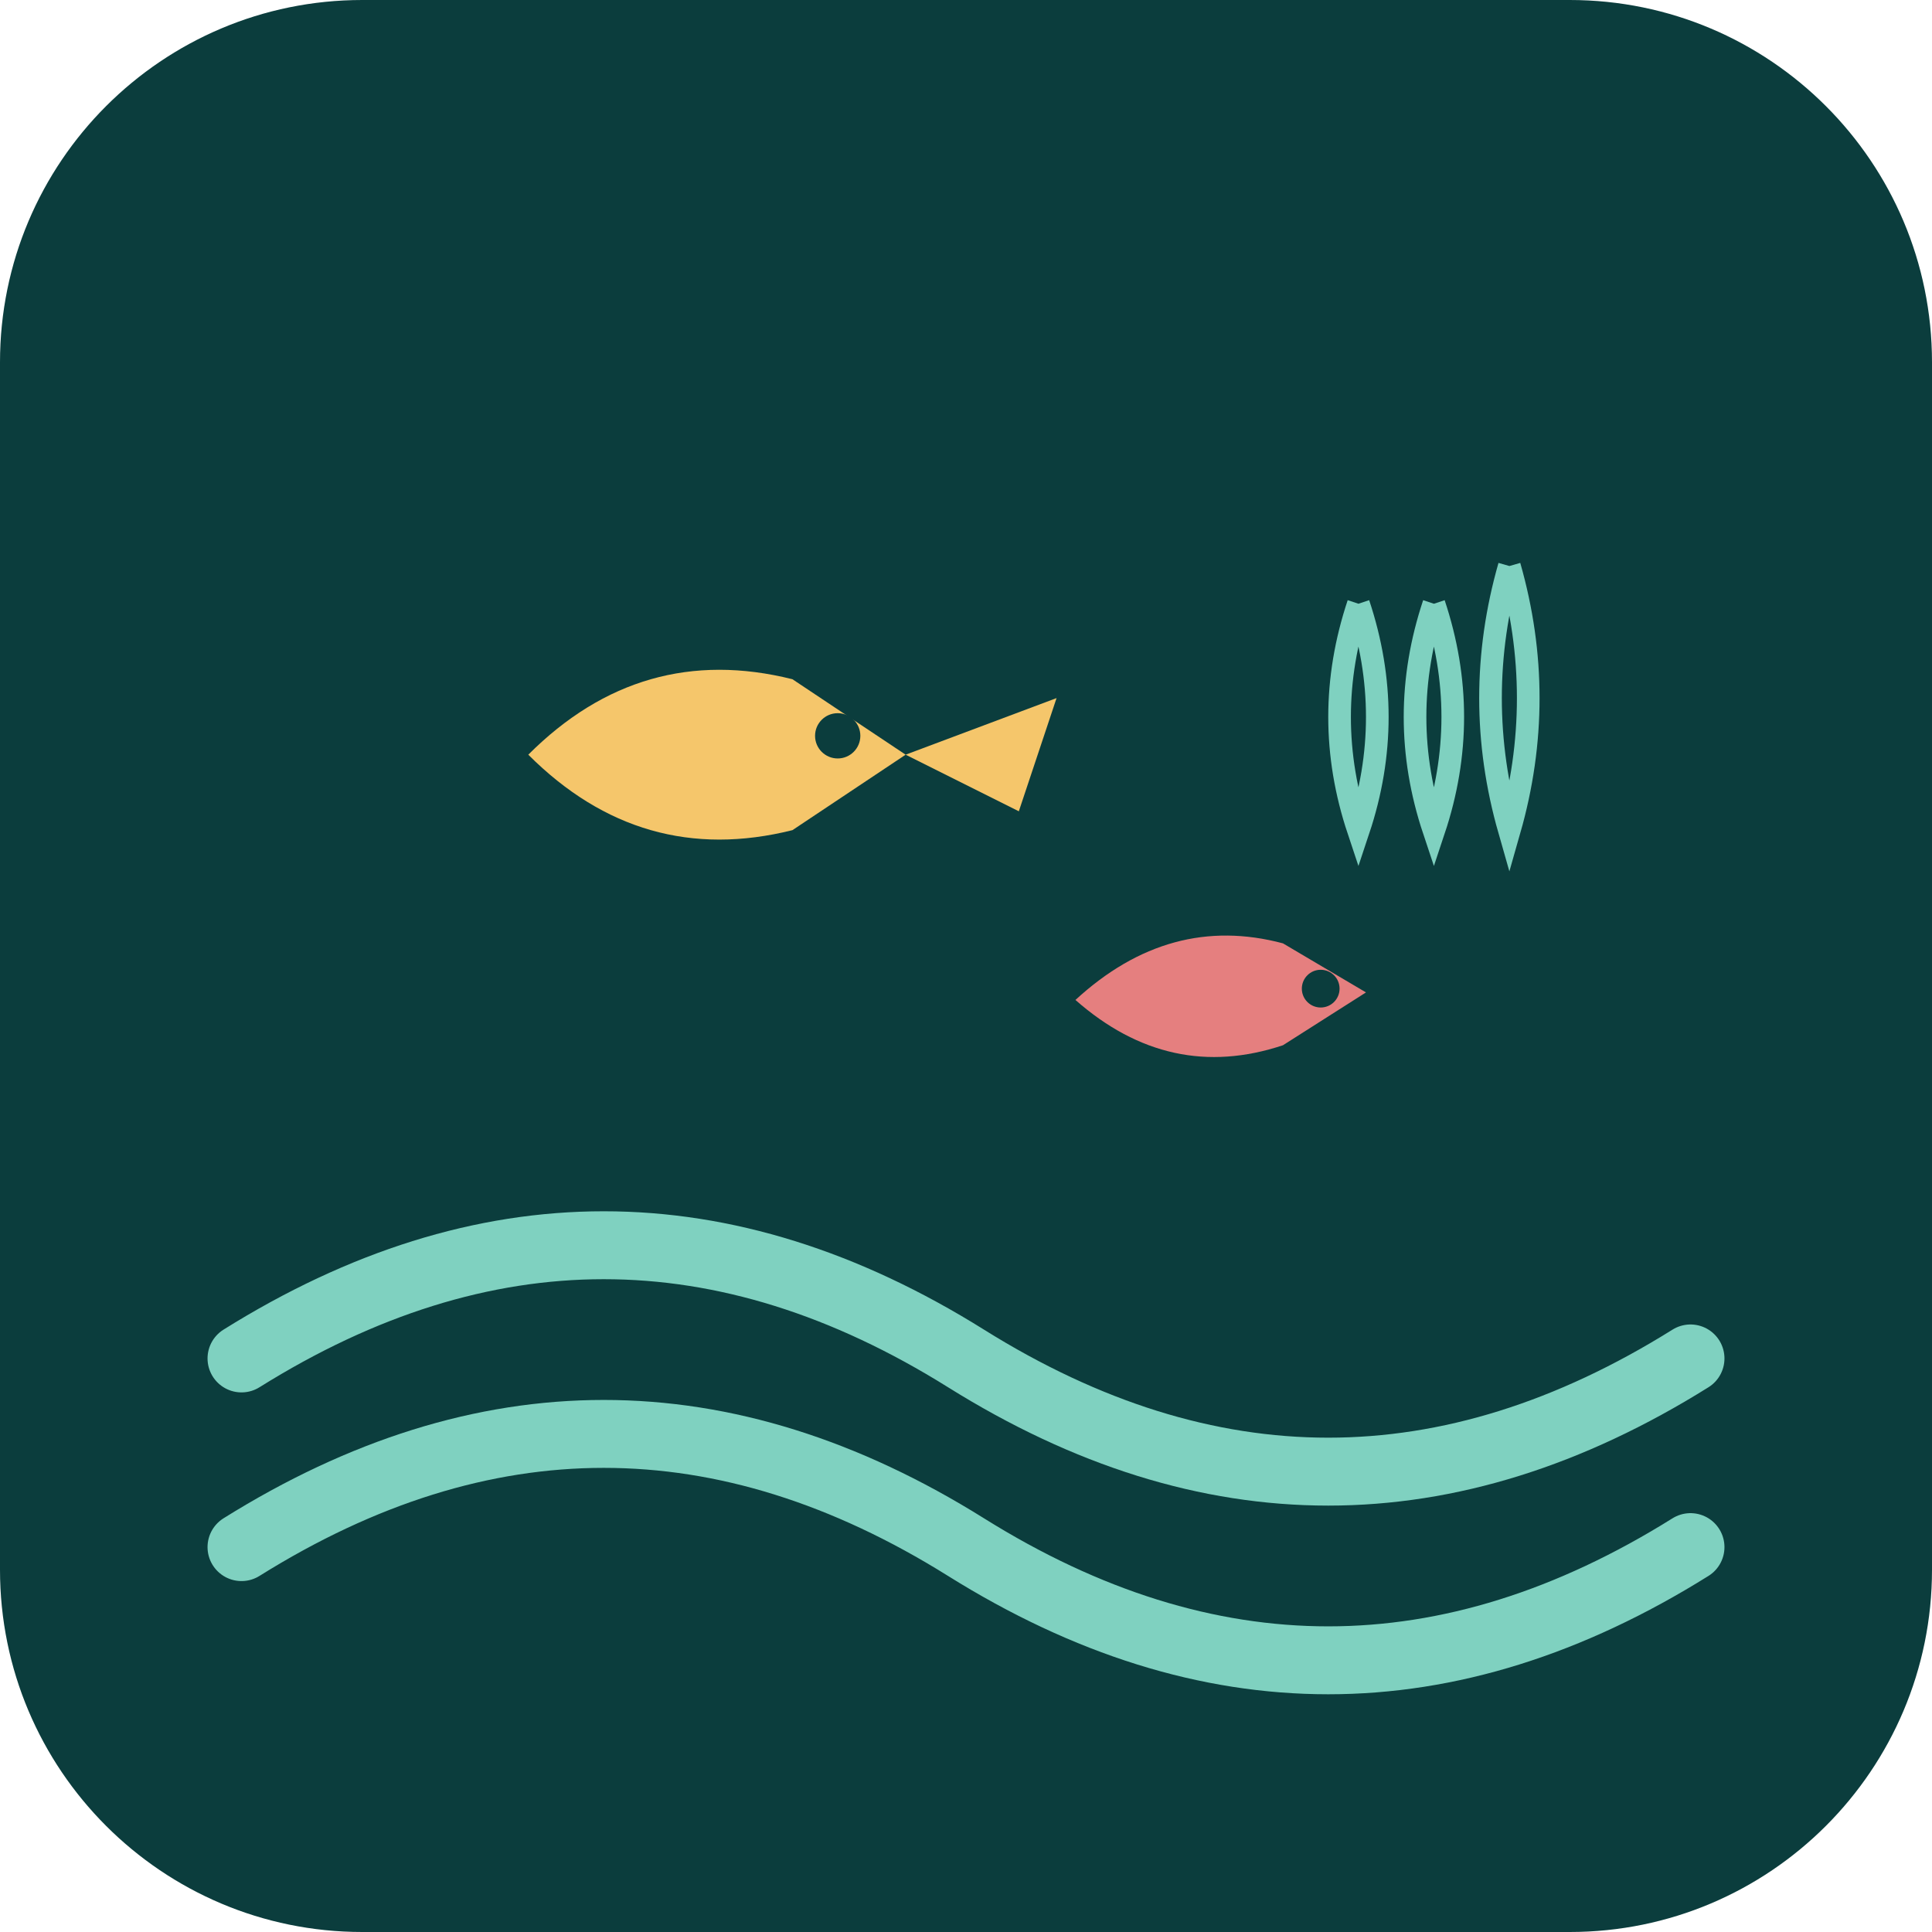
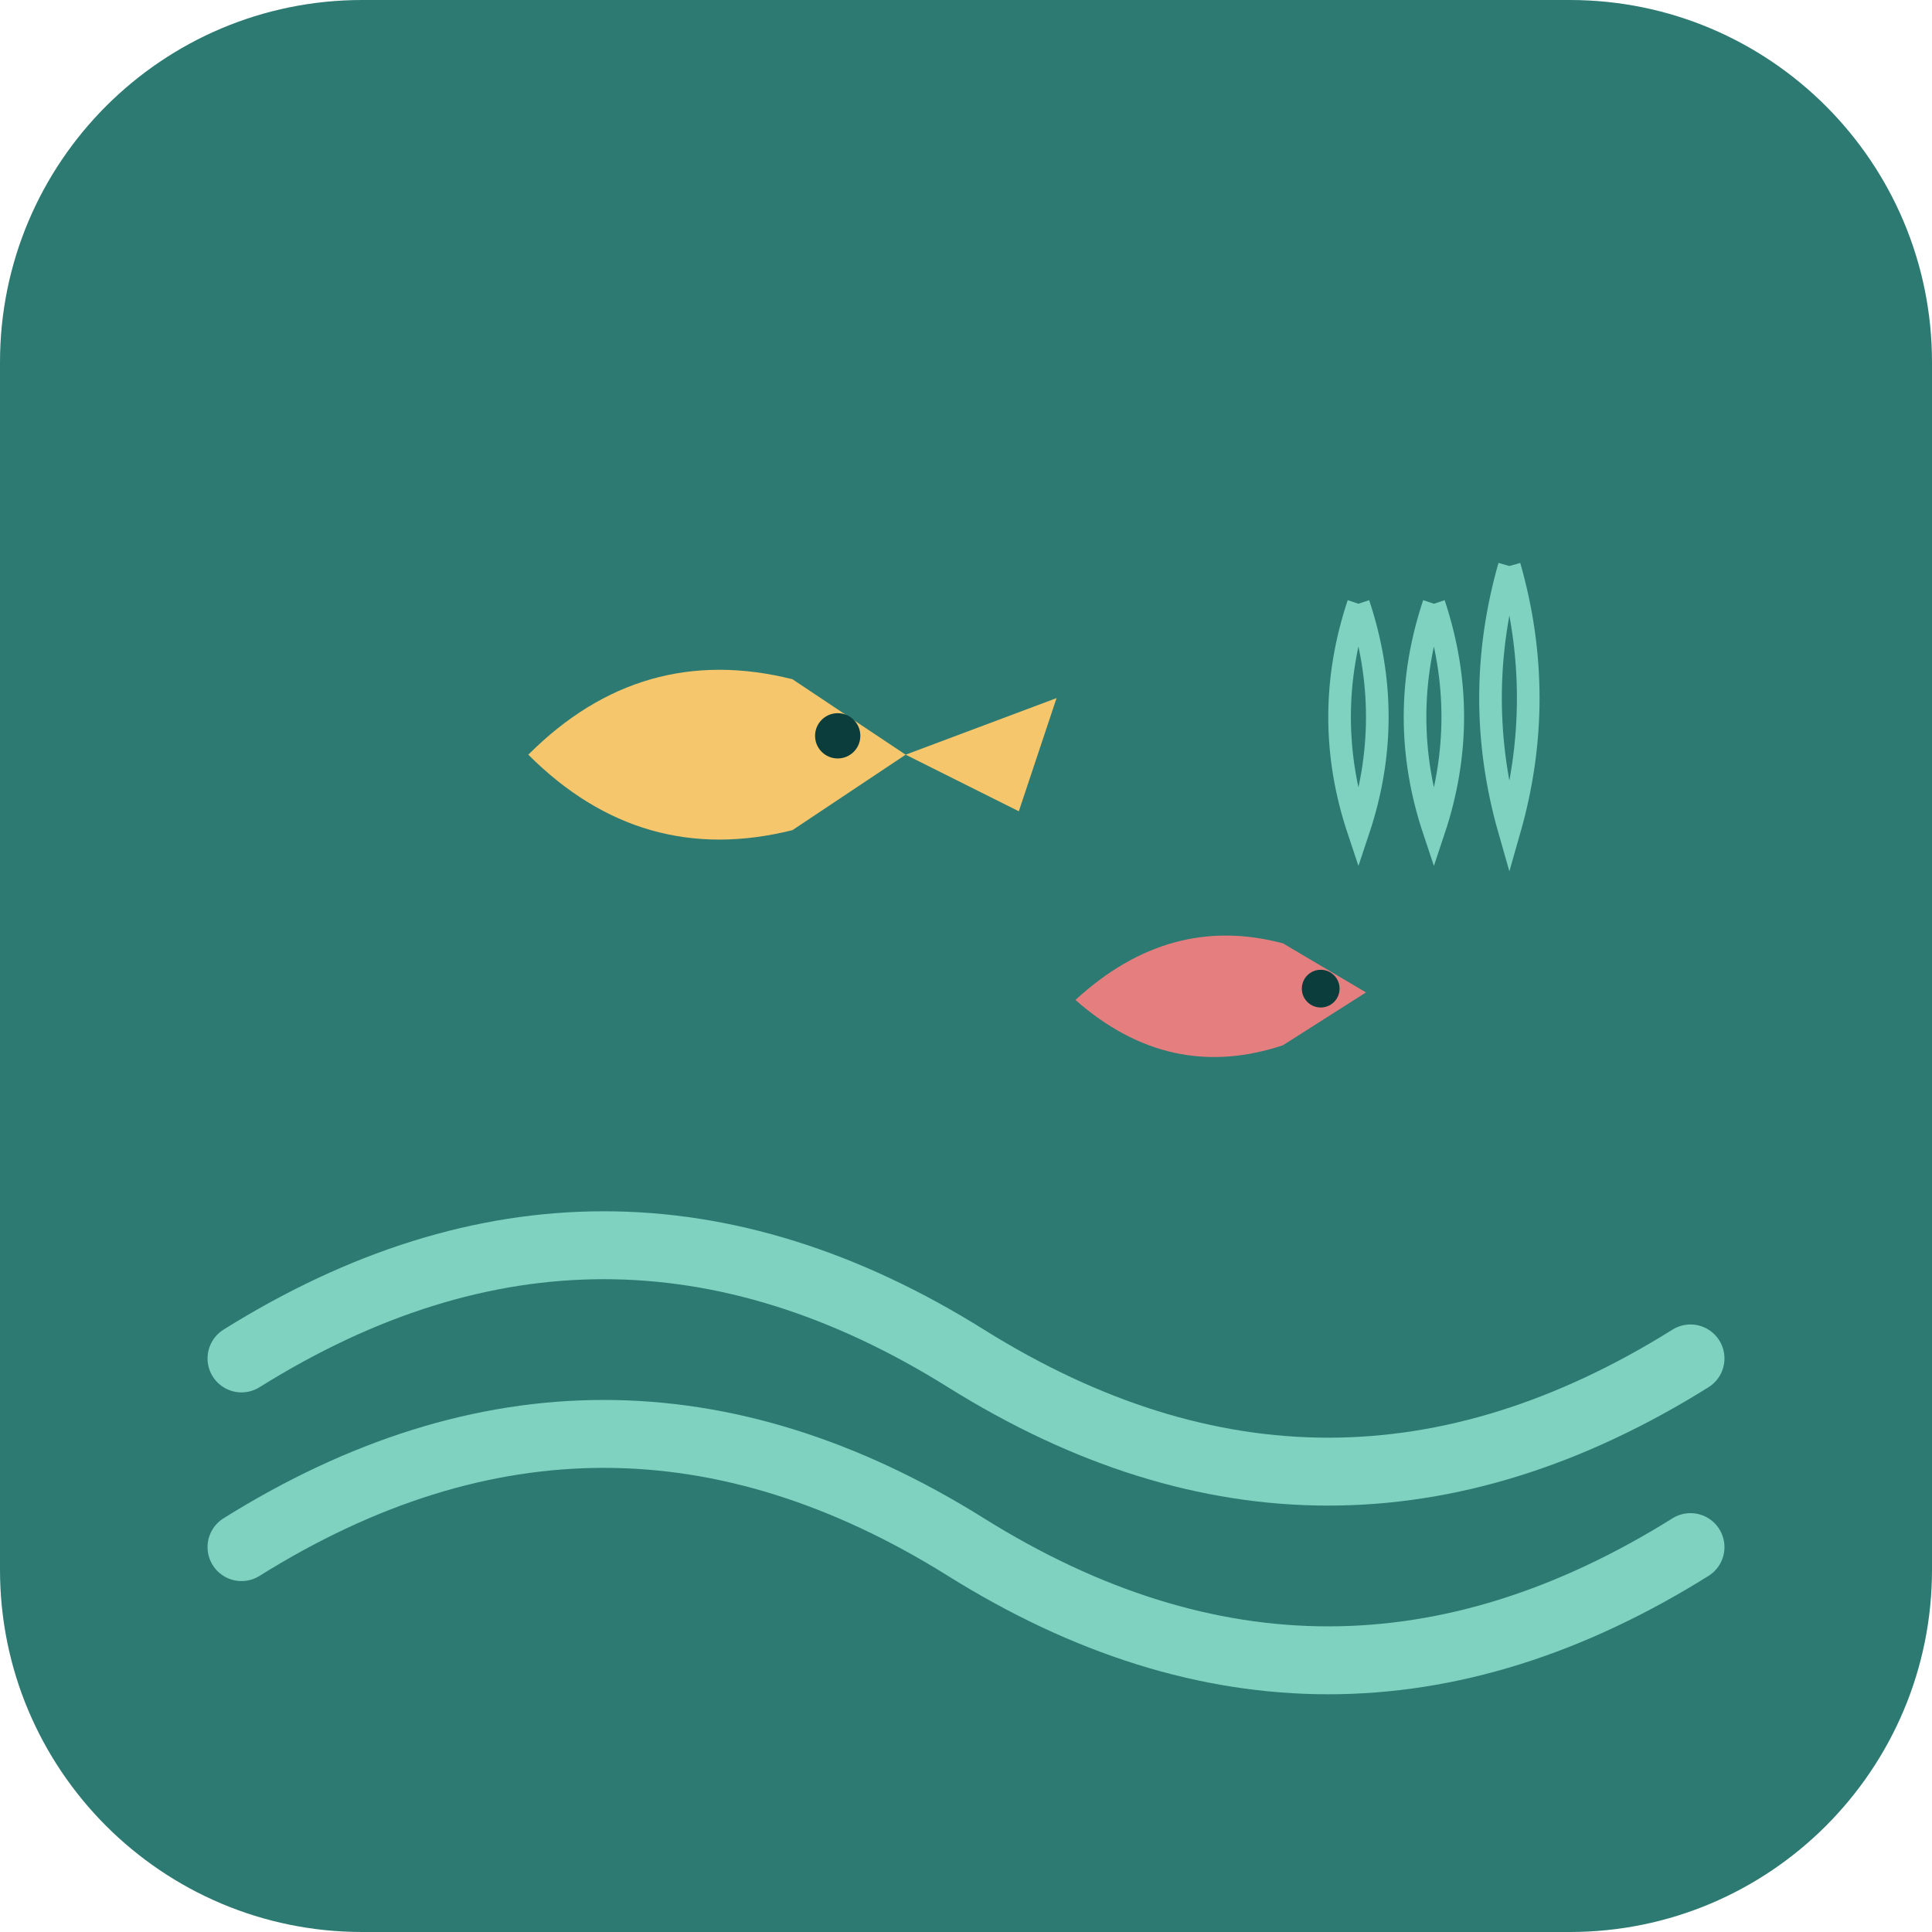
<svg xmlns="http://www.w3.org/2000/svg" viewBox="0 0 512 512">
-   <rect width="512" height="512" rx="96" fill="#0b3d3d" />
+   <rect width="512" height="512" rx="96" fill="#2d7a72" />
  <g fill="none" stroke="#7fd1c0" stroke-width="18" stroke-linecap="round">
    <path d="M64 360 Q160 300 256 360 T448 360" />
    <path d="M64 410 Q160 350 256 410 T448 410" />
  </g>
  <g fill="#f5c66b">
    <path d="M210 180 q-40 -10 -70 20 q30 30 70 20 l30 -20 z" />
    <circle cx="222" cy="195" r="6" fill="#0b3d3d" />
    <path d="M240 200 l40 -15 l-10 30 z" />
  </g>
  <g fill="#e57f7f">
    <path d="M340 250 q-30 -8 -55 15 q25 22 55 12 l22 -14 z" />
    <circle cx="350" cy="262" r="5" fill="#0b3d3d" />
  </g>
  <g stroke="#7fd1c0" stroke-width="6" fill="none">
    <path d="M380 160 q-10 30 0 60 q10 -30 0 -60" />
    <path d="M400 150 q-10 35 0 70 q10 -35 0 -70" />
    <path d="M360 160 q-10 30 0 60 q10 -30 0 -60" />
  </g>
</svg>
